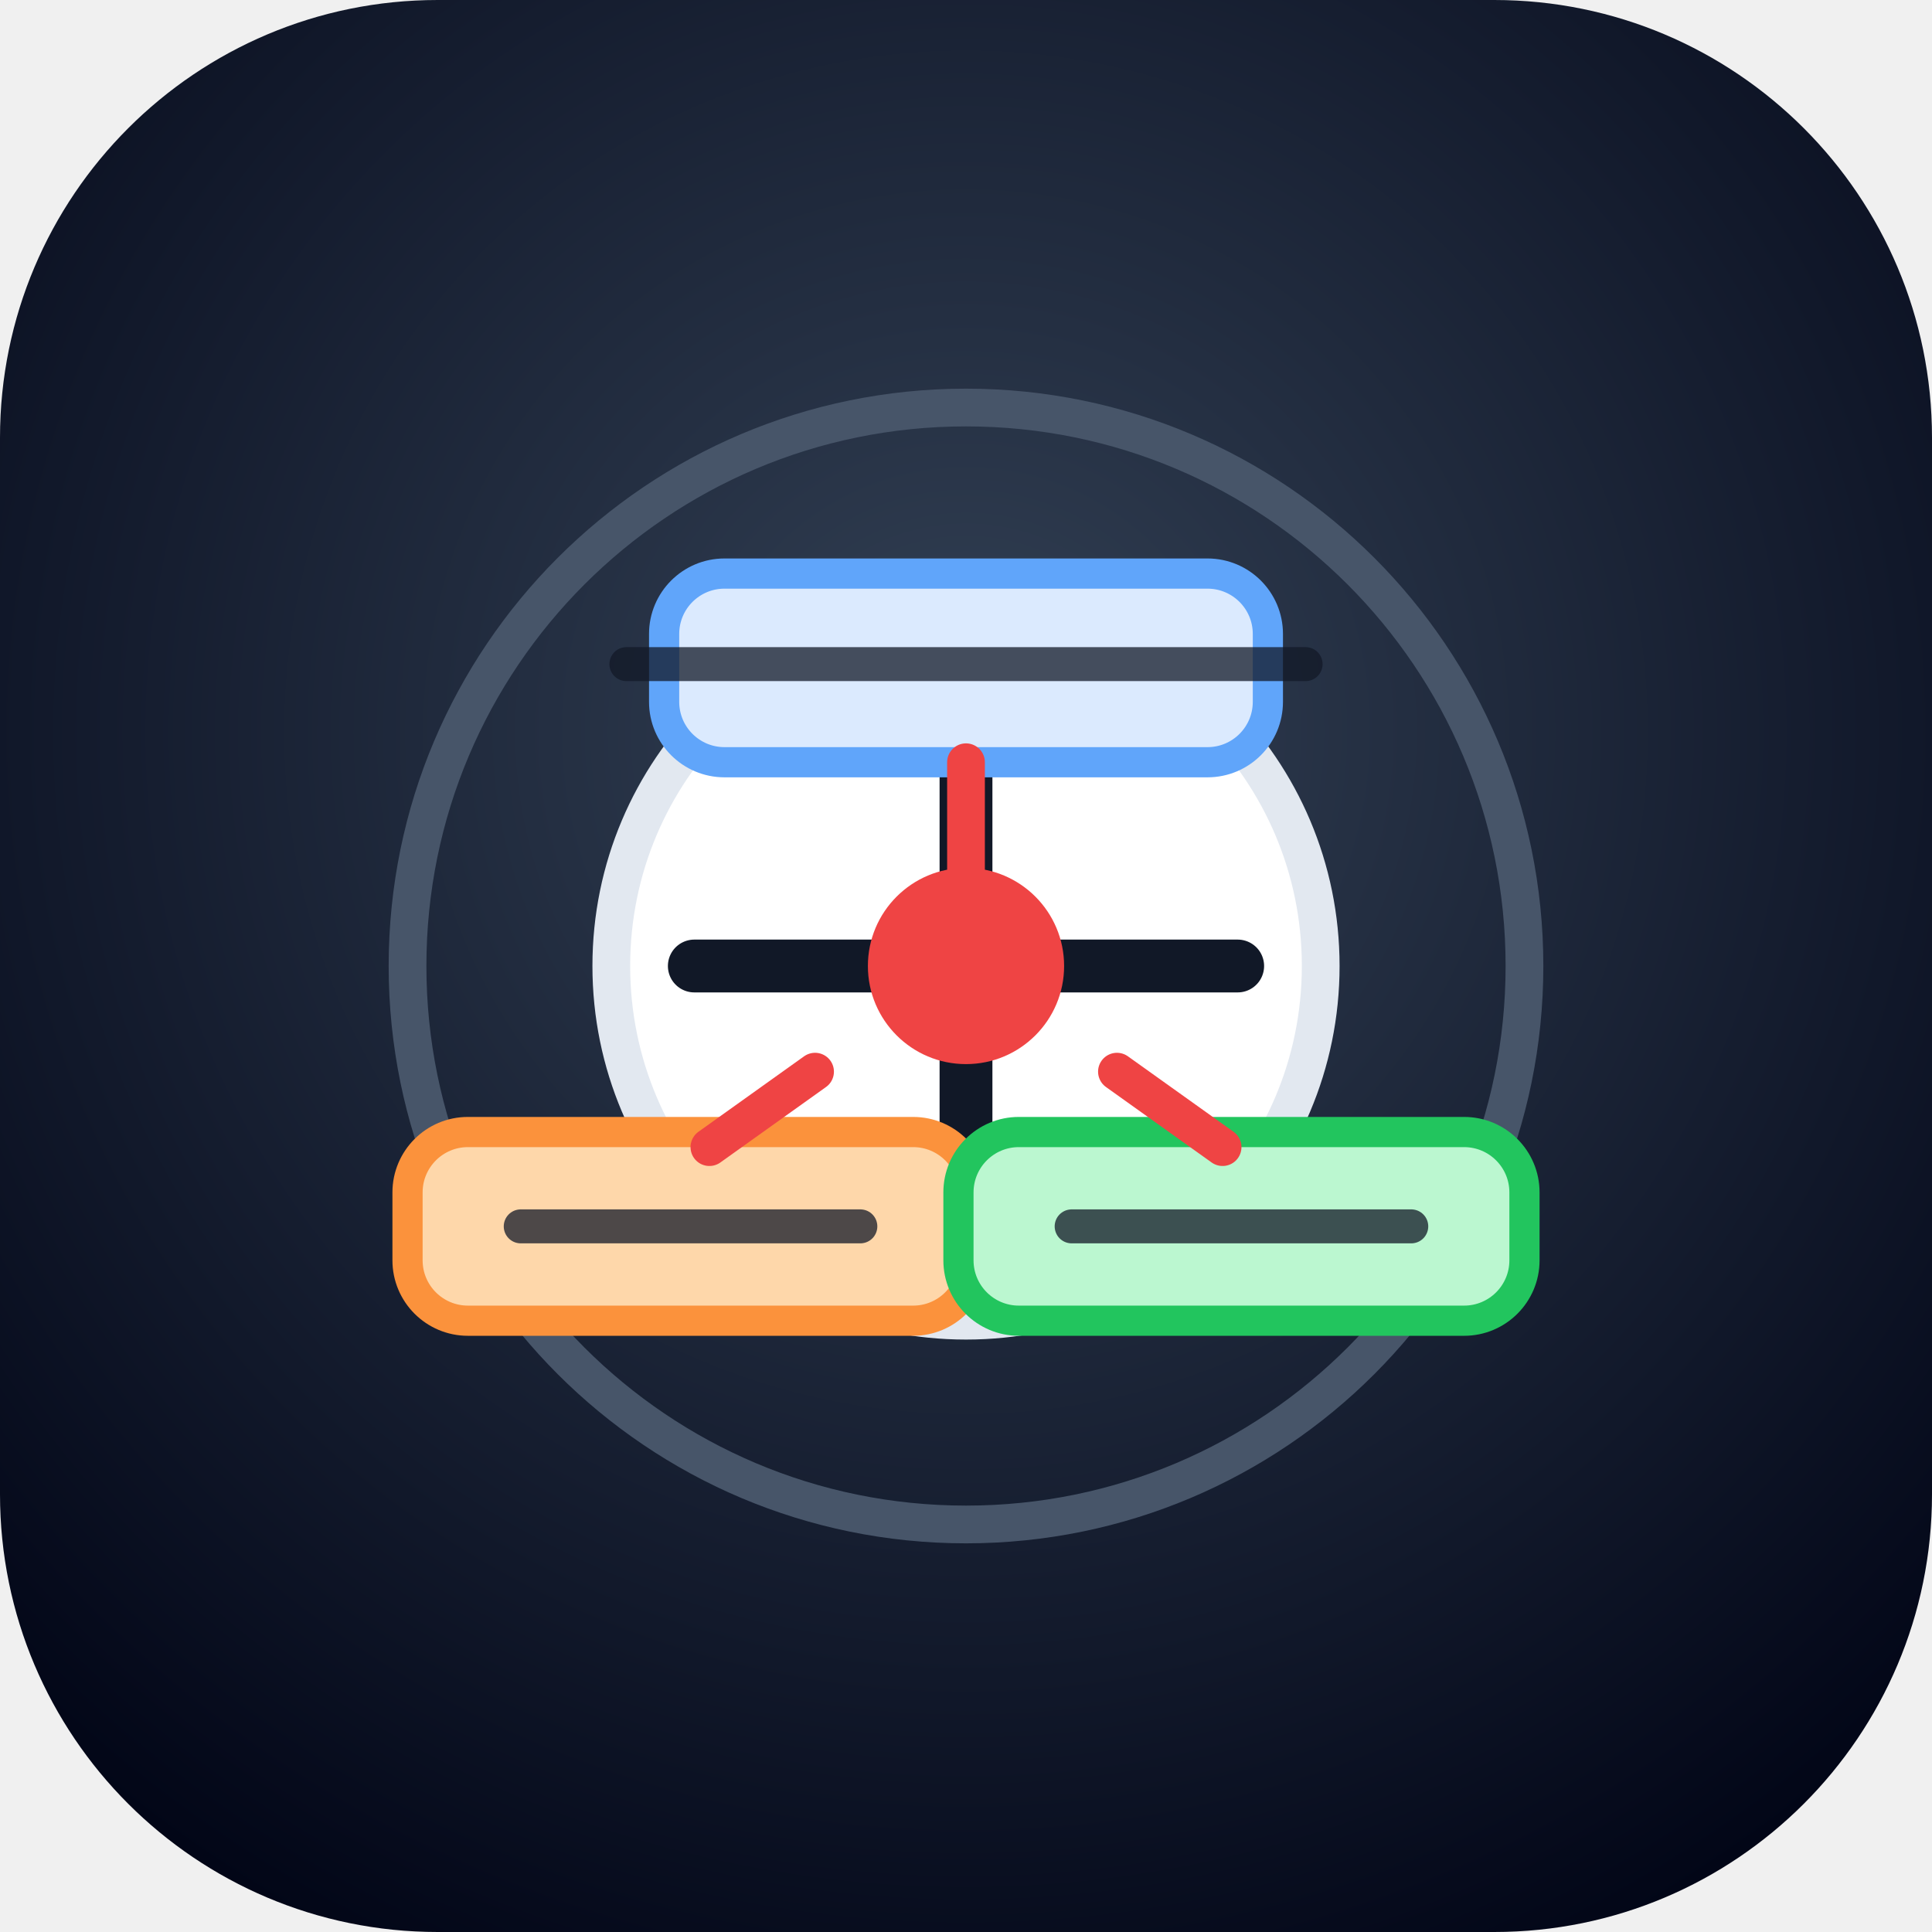
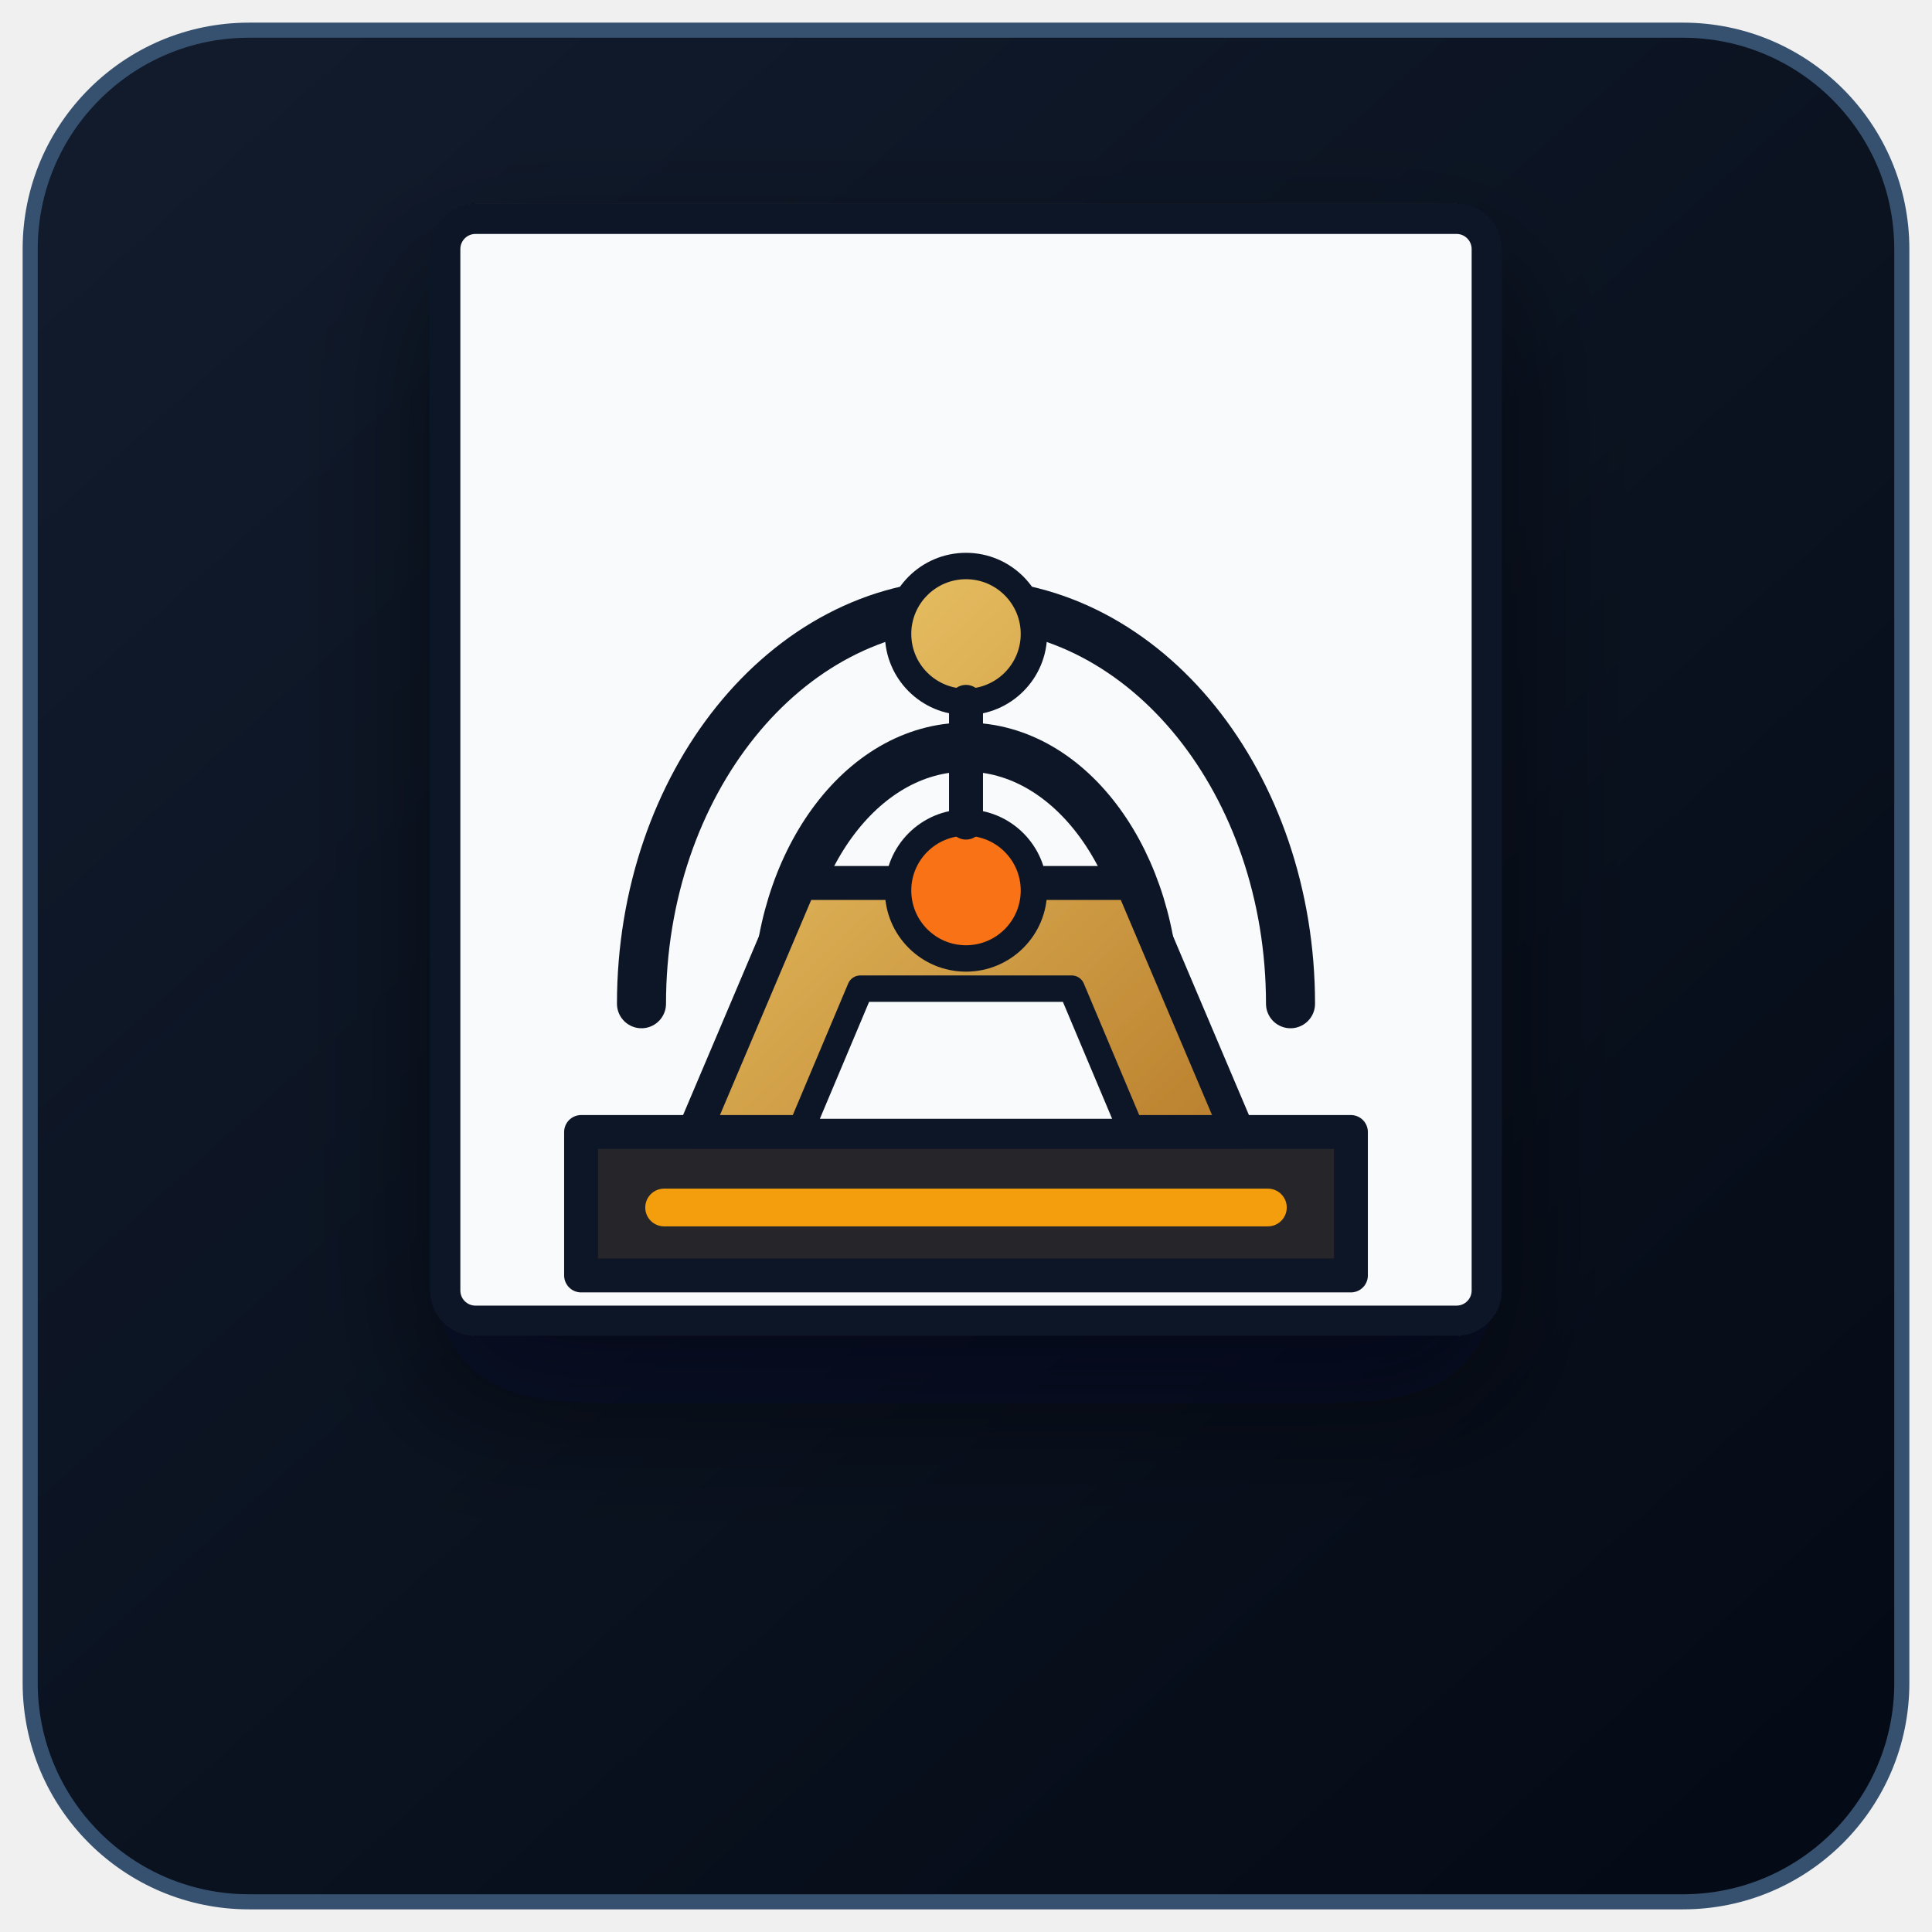
- <svg xmlns="http://www.w3.org/2000/svg" viewBox="0 0 512 512" role="img" aria-label="MindMap orbit board icon candidate">
+ <svg xmlns="http://www.w3.org/2000/svg" viewBox="0 0 512 512" role="img" aria-label="MindMap route console icon candidate">
  <defs>
-     <radialGradient id="bg" cx="50%" cy="38%" r="70%">
-       <stop offset="0" stop-color="#334155" />
-       <stop offset="1" stop-color="#020617" />
-     </radialGradient>
+     <linearGradient id="tile" x1="46" y1="30" x2="456" y2="486" gradientUnits="userSpaceOnUse">
+       <stop offset="0" stop-color="#111b2c" />
+       <stop offset="1" stop-color="#050b16" />
+     </linearGradient>
+     <linearGradient id="gold" x1="158" y1="136" x2="366" y2="354" gradientUnits="userSpaceOnUse">
+       <stop offset="0" stop-color="#f8d675" />
+       <stop offset="1" stop-color="#a86719" />
+     </linearGradient>
+     <filter id="lift" x="-20%" y="-20%" width="140%" height="150%">
+       <feDropShadow dx="0" dy="18" stdDeviation="18" flood-color="#020617" flood-opacity=".5" />
+     </filter>
  </defs>
-   <rect width="512" height="512" rx="116" fill="url(#bg)" />
-   <circle cx="256" cy="256" r="148" fill="none" stroke="#475569" stroke-width="10" />
-   <circle cx="256" cy="256" r="94" fill="#ffffff" stroke="#e2e8f0" stroke-width="10" />
-   <path d="M184 256h144M256 184v144" stroke="#111827" stroke-width="14" stroke-linecap="round" />
-   <rect x="176" y="152" width="160" height="50" rx="16" fill="#dbeafe" stroke="#60a5fa" stroke-width="8" />
-   <rect x="108" y="300" width="150" height="50" rx="16" fill="#fed7aa" stroke="#fb923c" stroke-width="8" />
-   <rect x="254" y="300" width="150" height="50" rx="16" fill="#bbf7d0" stroke="#22c55e" stroke-width="8" />
-   <circle cx="256" cy="256" r="26" fill="#ef4444" />
-   <path d="M256 202v30M216 284l-28 20M296 284l28 20" stroke="#ef4444" stroke-width="10" stroke-linecap="round" />
-   <path d="M166 176h180M138 325h90M284 325h90" stroke="#111827" stroke-width="9" stroke-linecap="round" opacity="0.75" />
+   <rect x="8" y="8" width="496" height="496" rx="58" fill="url(#tile)" stroke="#36516f" stroke-width="4" />
+   <g filter="url(#lift)">
+     <rect x="118" y="58" width="276" height="292" rx="8" fill="#f8fafc" />
+     <rect x="118" y="58" width="276" height="292" rx="8" fill="none" stroke="#111827" stroke-width="8" />
+     <path d="M170 266c0-58 38-106 86-106s86 48 86 106" fill="none" stroke="#111827" stroke-width="13" stroke-linecap="round" />
+     <path d="M206 266c0-37 22-68 50-68s50 31 50 68" fill="none" stroke="#111827" stroke-width="13" stroke-linecap="round" />
+     <path d="M154 300h204v38H154z" fill="#27272a" stroke="#111827" stroke-linejoin="round" stroke-width="9" />
+     <path d="M184 300l28-66h88l28 66z" fill="url(#gold)" stroke="#111827" stroke-linejoin="round" stroke-width="9" />
+     <path d="M212 300l16-38h56l16 38z" fill="#f8fafc" stroke="#111827" stroke-linejoin="round" stroke-width="7" />
+     <path d="M176 320h160" stroke="#f59e0b" stroke-width="10" stroke-linecap="round" />
+     <circle cx="256" cy="168" r="18" fill="url(#gold)" stroke="#111827" stroke-width="7" />
+     <circle cx="256" cy="236" r="18" fill="#f97316" stroke="#111827" stroke-width="7" />
+     <path d="M256 186v32" stroke="#111827" stroke-width="9" stroke-linecap="round" />
+   </g>
</svg>
